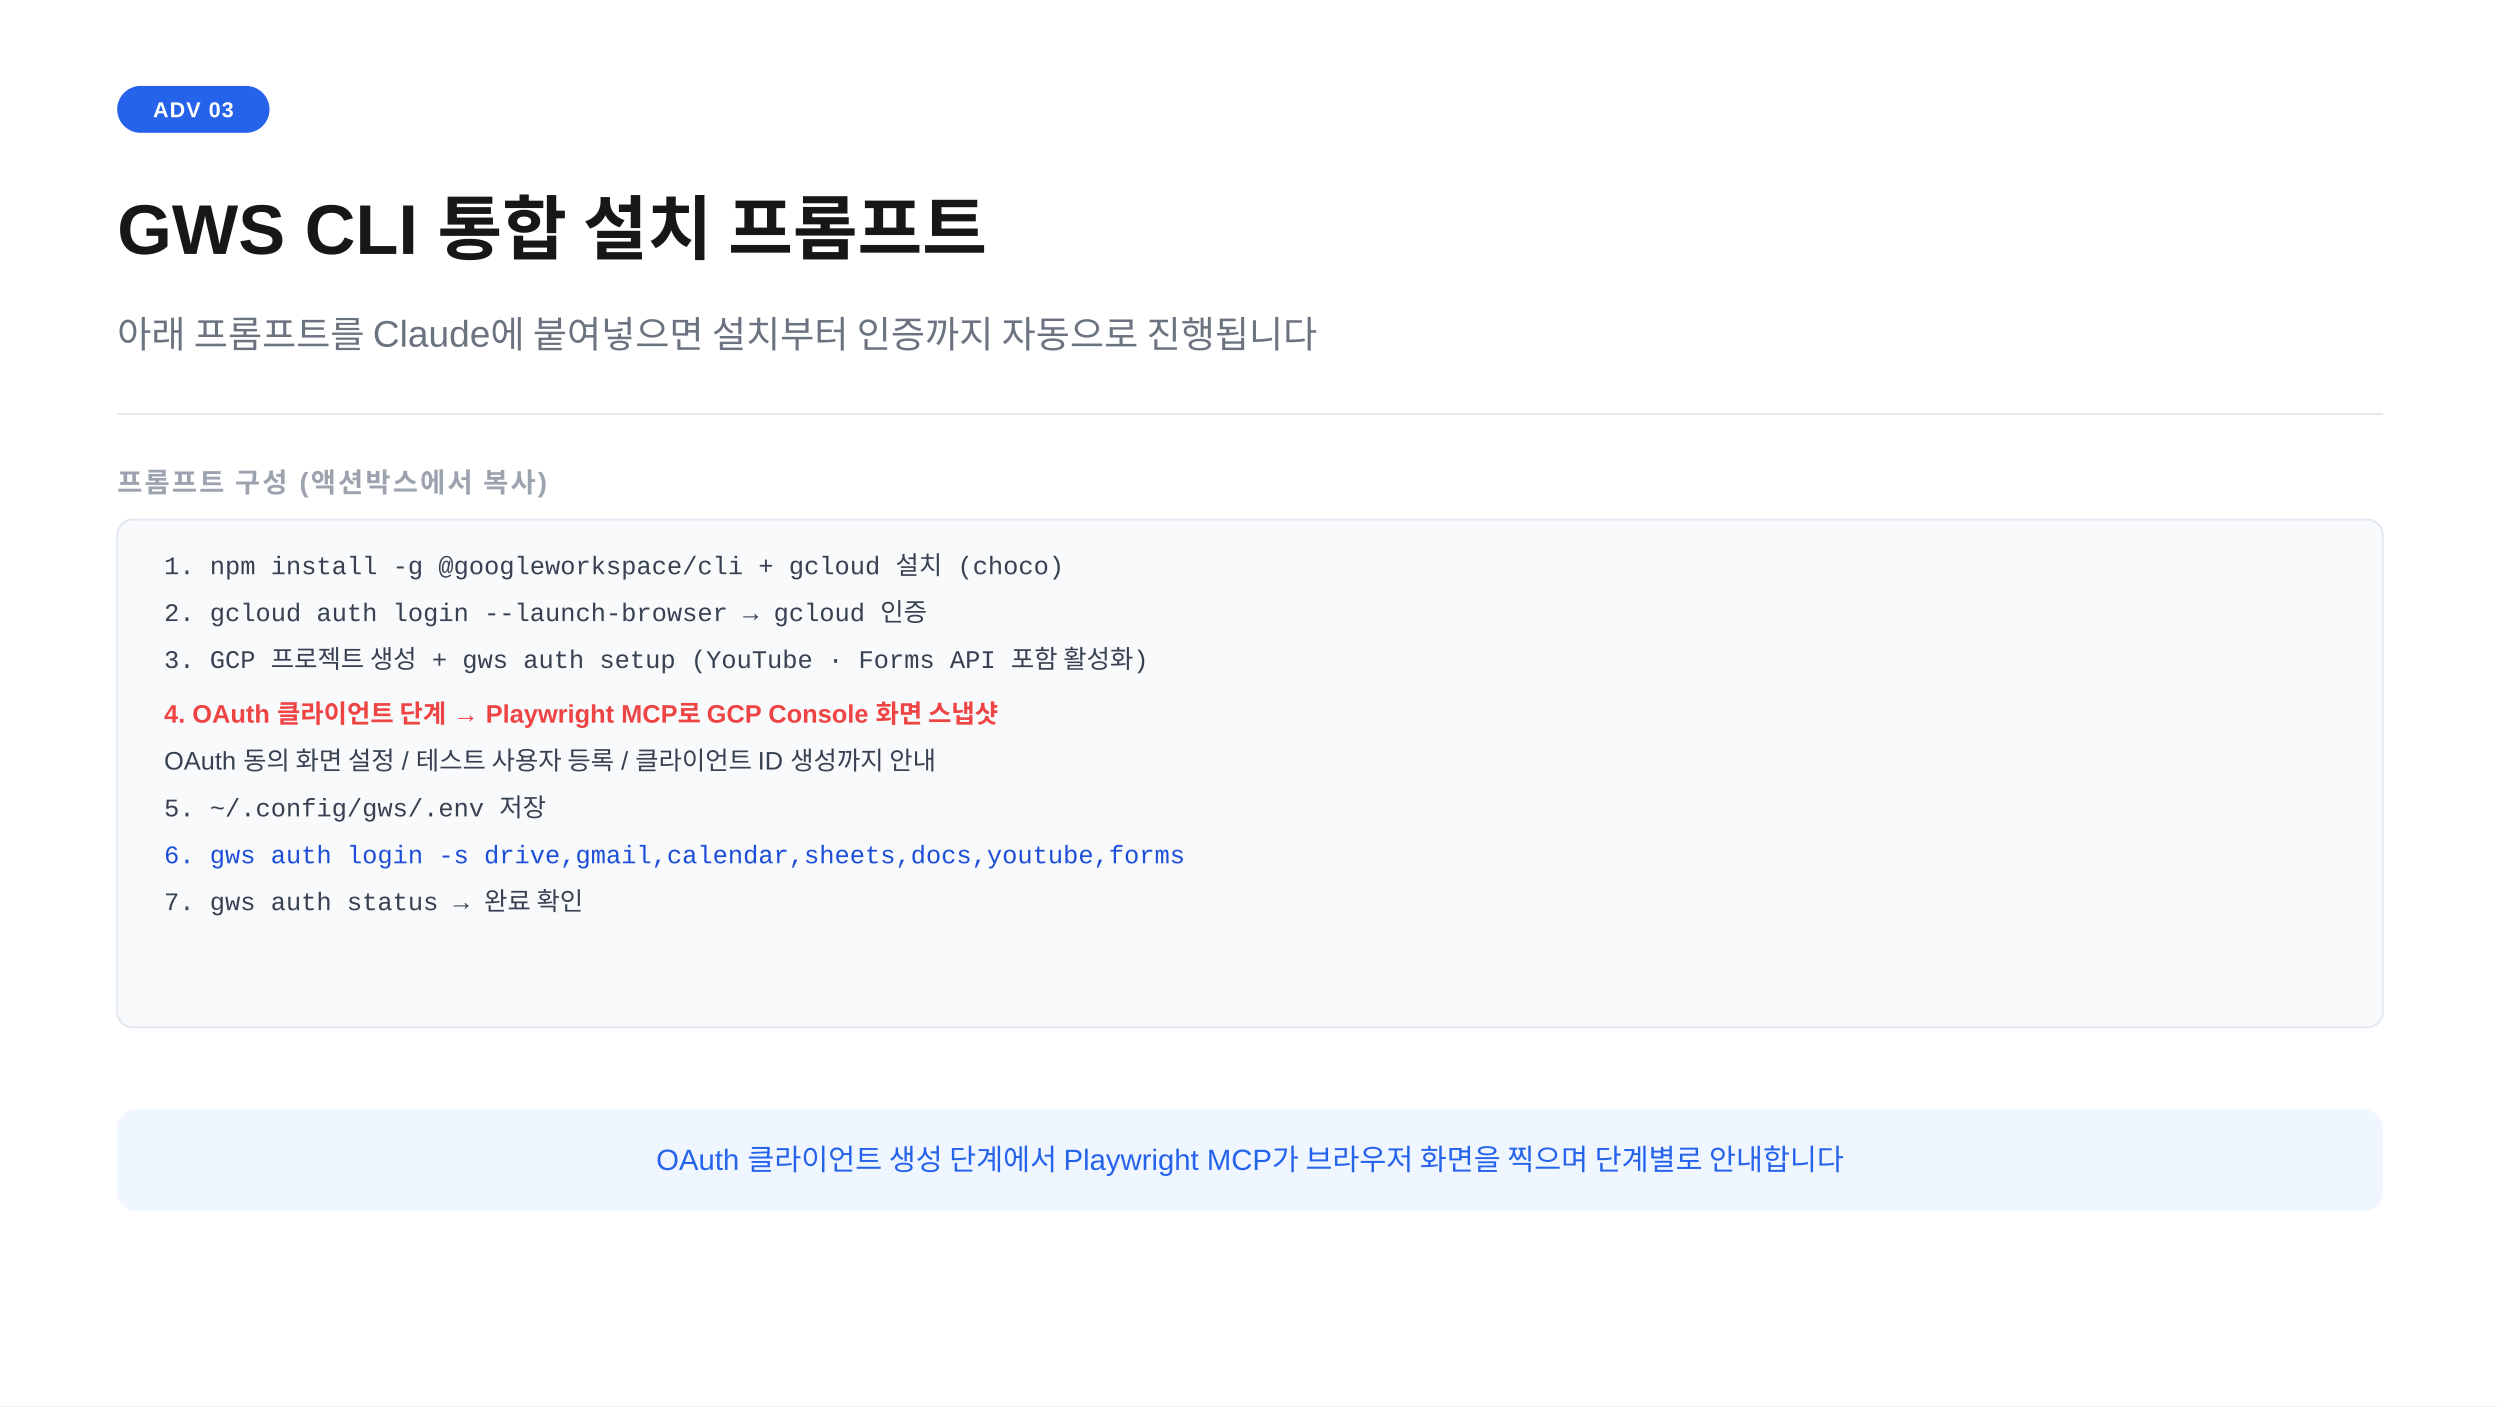
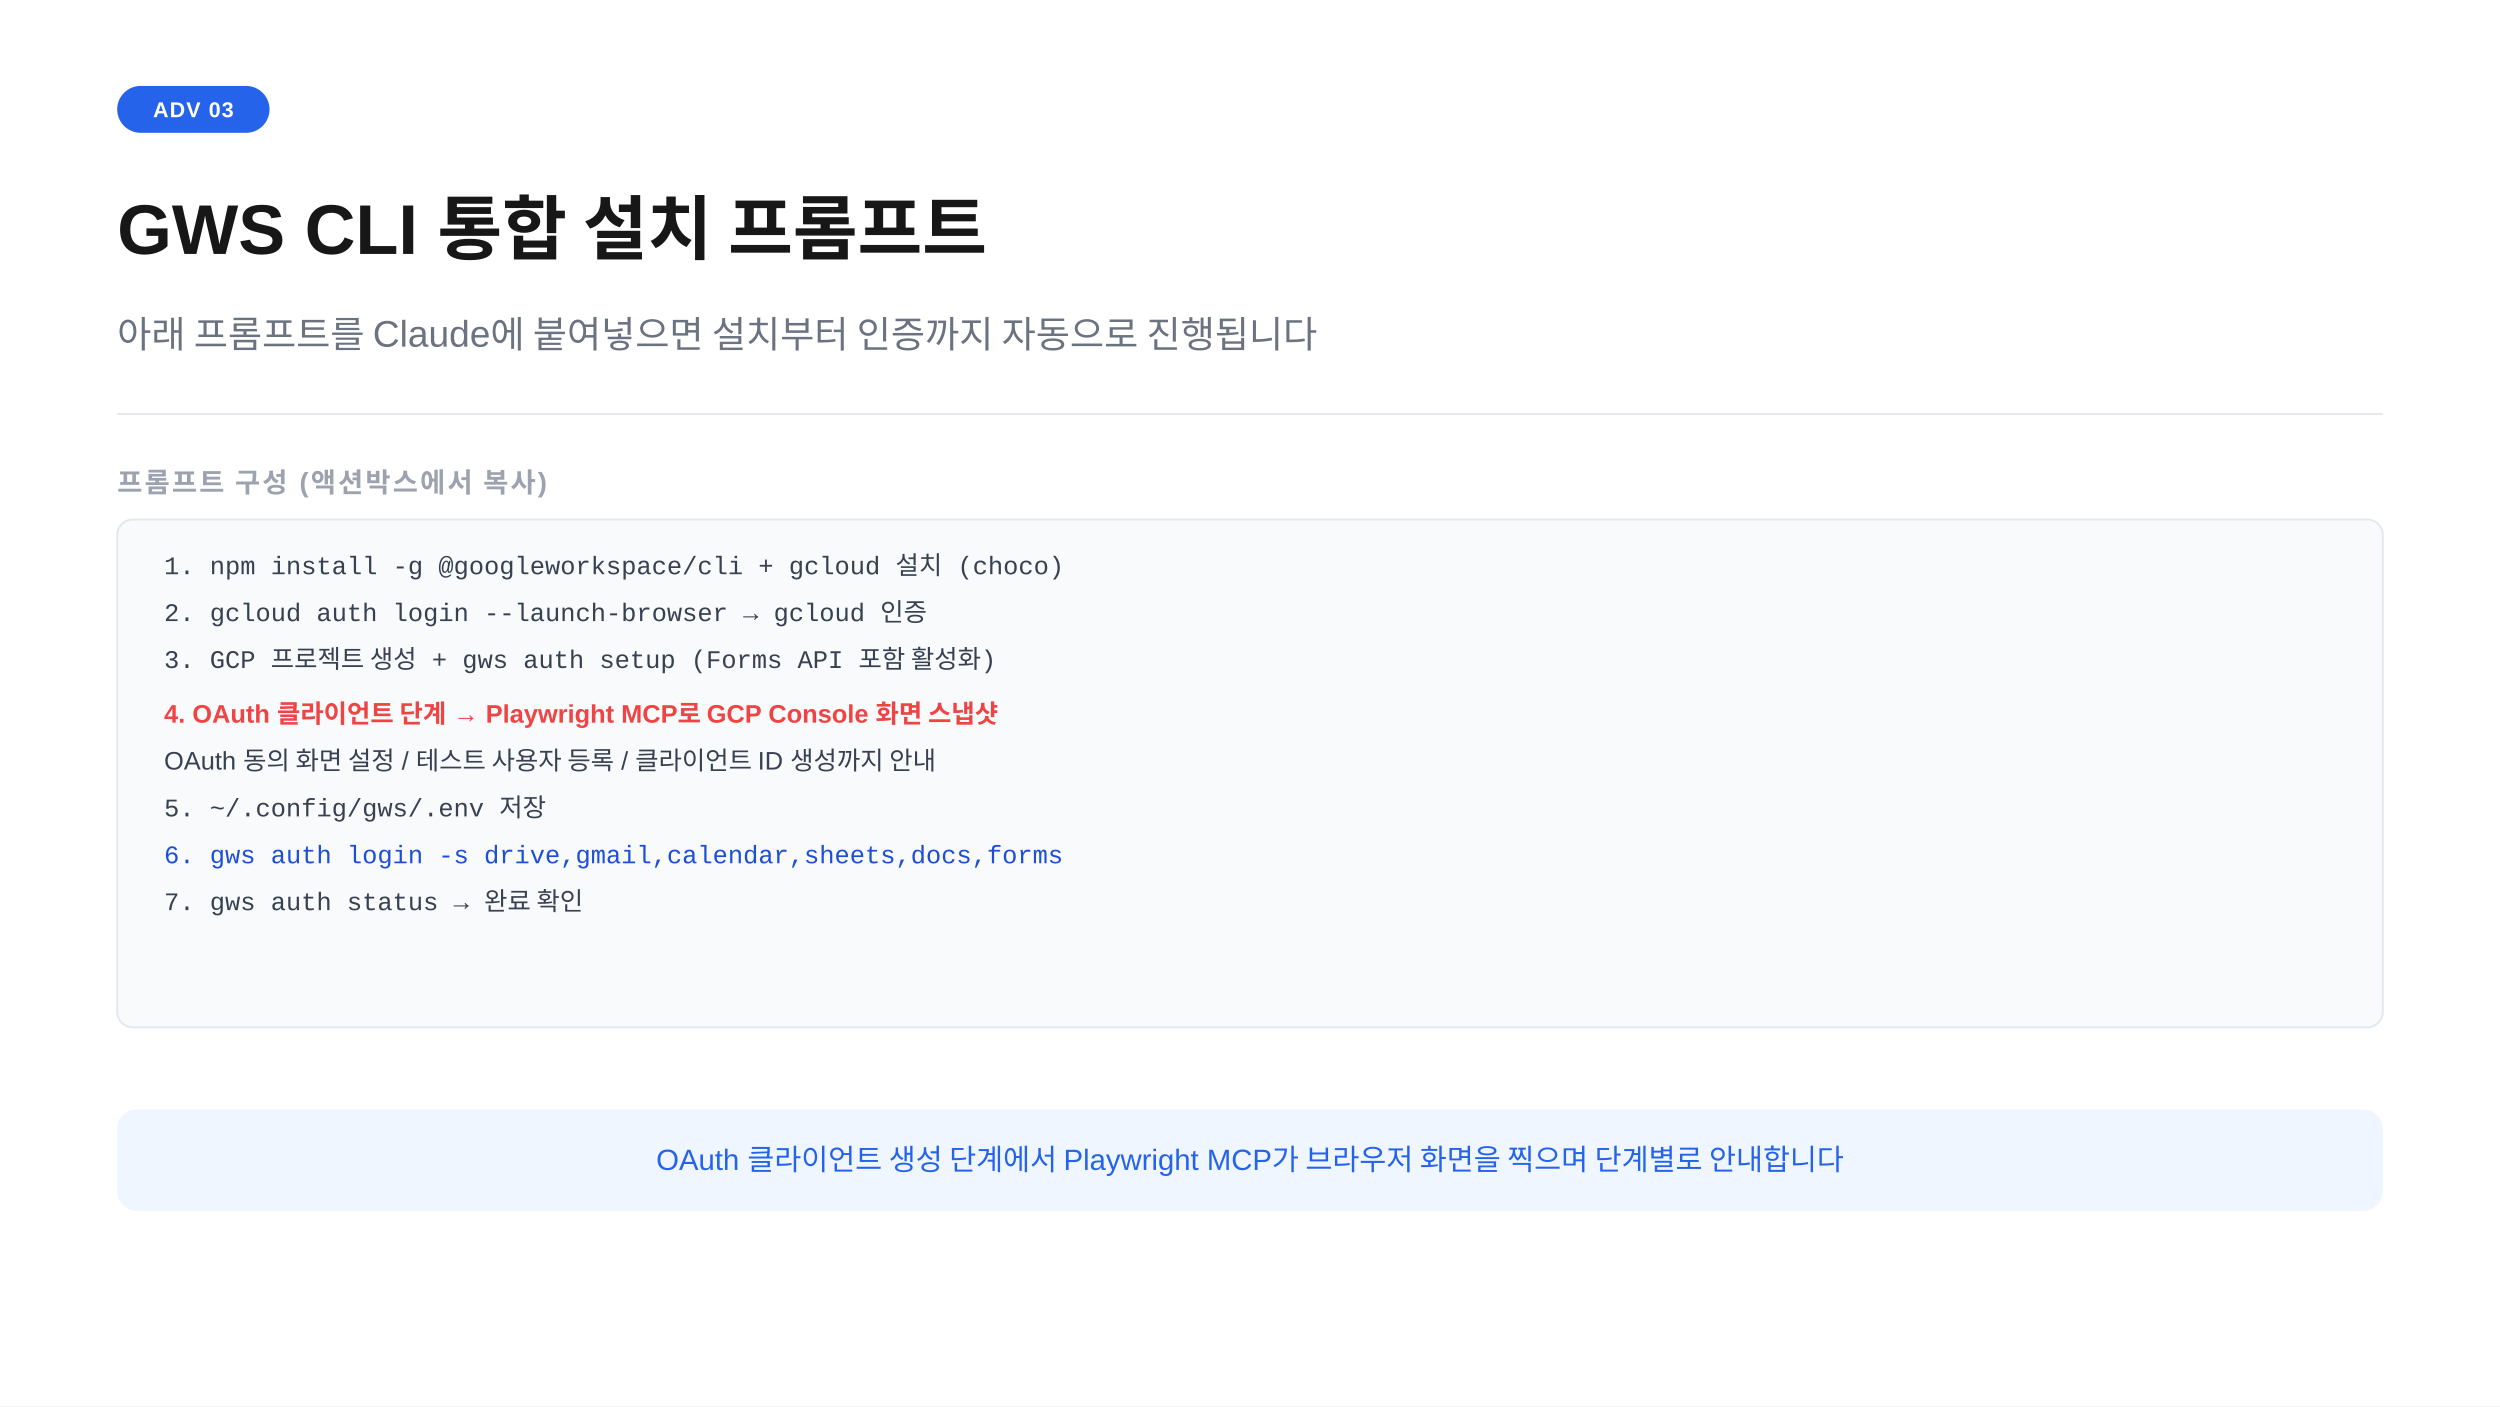
<svg xmlns="http://www.w3.org/2000/svg" width="1280" height="720" viewBox="0 0 1280 720">
  <rect width="1280" height="720" fill="#ffffff" />
  <rect x="60" y="44" width="78" height="24" rx="12" fill="#2563eb" />
  <text x="99" y="60" text-anchor="middle" font-family="-apple-system,BlinkMacSystemFont,'Segoe UI',Arial,sans-serif" font-size="11" font-weight="700" fill="#ffffff" letter-spacing="0.05em">ADV 03</text>
  <text x="60" y="130" font-family="-apple-system,BlinkMacSystemFont,'Segoe UI',Arial,sans-serif" font-size="36" font-weight="700" fill="#171717">GWS CLI 통합 설치 프롬프트</text>
  <text x="60" y="178" font-family="-apple-system,BlinkMacSystemFont,'Segoe UI',Arial,sans-serif" font-size="19" fill="#6b7280">아래 프롬프트를 Claude에 붙여넣으면 설치부터 인증까지 자동으로 진행됩니다</text>
  <line x1="60" y1="212" x2="1220" y2="212" stroke="#e5e7eb" stroke-width="1" />
  <text x="60" y="252" font-family="-apple-system,BlinkMacSystemFont,'Segoe UI',Arial,sans-serif" font-size="14" font-weight="600" fill="#9ca3af" letter-spacing="0.08em">프롬프트 구성 (액션박스에서 복사)</text>
  <rect x="60" y="266" width="1160" height="260" rx="8" fill="#f8fafc" stroke="#e2e8f0" stroke-width="1" />
  <text x="84" y="294" font-family="'Courier New',Courier,monospace" font-size="13" fill="#374151">1.  npm install -g @googleworkspace/cli  +  gcloud 설치 (choco)</text>
  <text x="84" y="318" font-family="'Courier New',Courier,monospace" font-size="13" fill="#374151">2.  gcloud auth login --launch-browser  →  gcloud 인증</text>
-   <text x="84" y="342" font-family="'Courier New',Courier,monospace" font-size="13" fill="#374151">3.  GCP 프로젝트 생성 + gws auth setup (YouTube · Forms API 포함 활성화)</text>
+   <text x="84" y="342" font-family="'Courier New',Courier,monospace" font-size="13" fill="#374151">3.  GCP 프로젝트 생성 + gws auth setup (Forms API 포함 활성화)</text>
  <text x="84" y="370" font-family="-apple-system,BlinkMacSystemFont,'Segoe UI',Arial,sans-serif" font-size="13" font-weight="600" fill="#ef4444">4.  OAuth 클라이언트 단계  →  Playwright MCP로 GCP Console 화면 스냅샷</text>
  <text x="84" y="394" font-family="-apple-system,BlinkMacSystemFont,'Segoe UI',Arial,sans-serif" font-size="13" fill="#374151">       OAuth 동의 화면 설정  /  테스트 사용자 등록  /  클라이언트 ID 생성까지 안내</text>
  <text x="84" y="418" font-family="'Courier New',Courier,monospace" font-size="13" fill="#374151">5.  ~/.config/gws/.env  저장</text>
-   <text x="84" y="442" font-family="'Courier New',Courier,monospace" font-size="13" fill="#1d4ed8">6.  gws auth login -s drive,gmail,calendar,sheets,docs,youtube,forms</text>
+   <text x="84" y="442" font-family="'Courier New',Courier,monospace" font-size="13" fill="#1d4ed8">6.  gws auth login -s drive,gmail,calendar,sheets,docs,forms</text>
  <text x="84" y="466" font-family="'Courier New',Courier,monospace" font-size="13" fill="#374151">7.  gws auth status  →  완료 확인</text>
  <rect x="60" y="568" width="1160" height="52" rx="10" fill="#eff6ff" />
  <text x="640" y="599" text-anchor="middle" font-family="-apple-system,BlinkMacSystemFont,'Segoe UI',Arial,sans-serif" font-size="15" fill="#2563eb">OAuth 클라이언트 생성 단계에서 Playwright MCP가 브라우저 화면을 찍으며 단계별로 안내합니다</text>
</svg>
